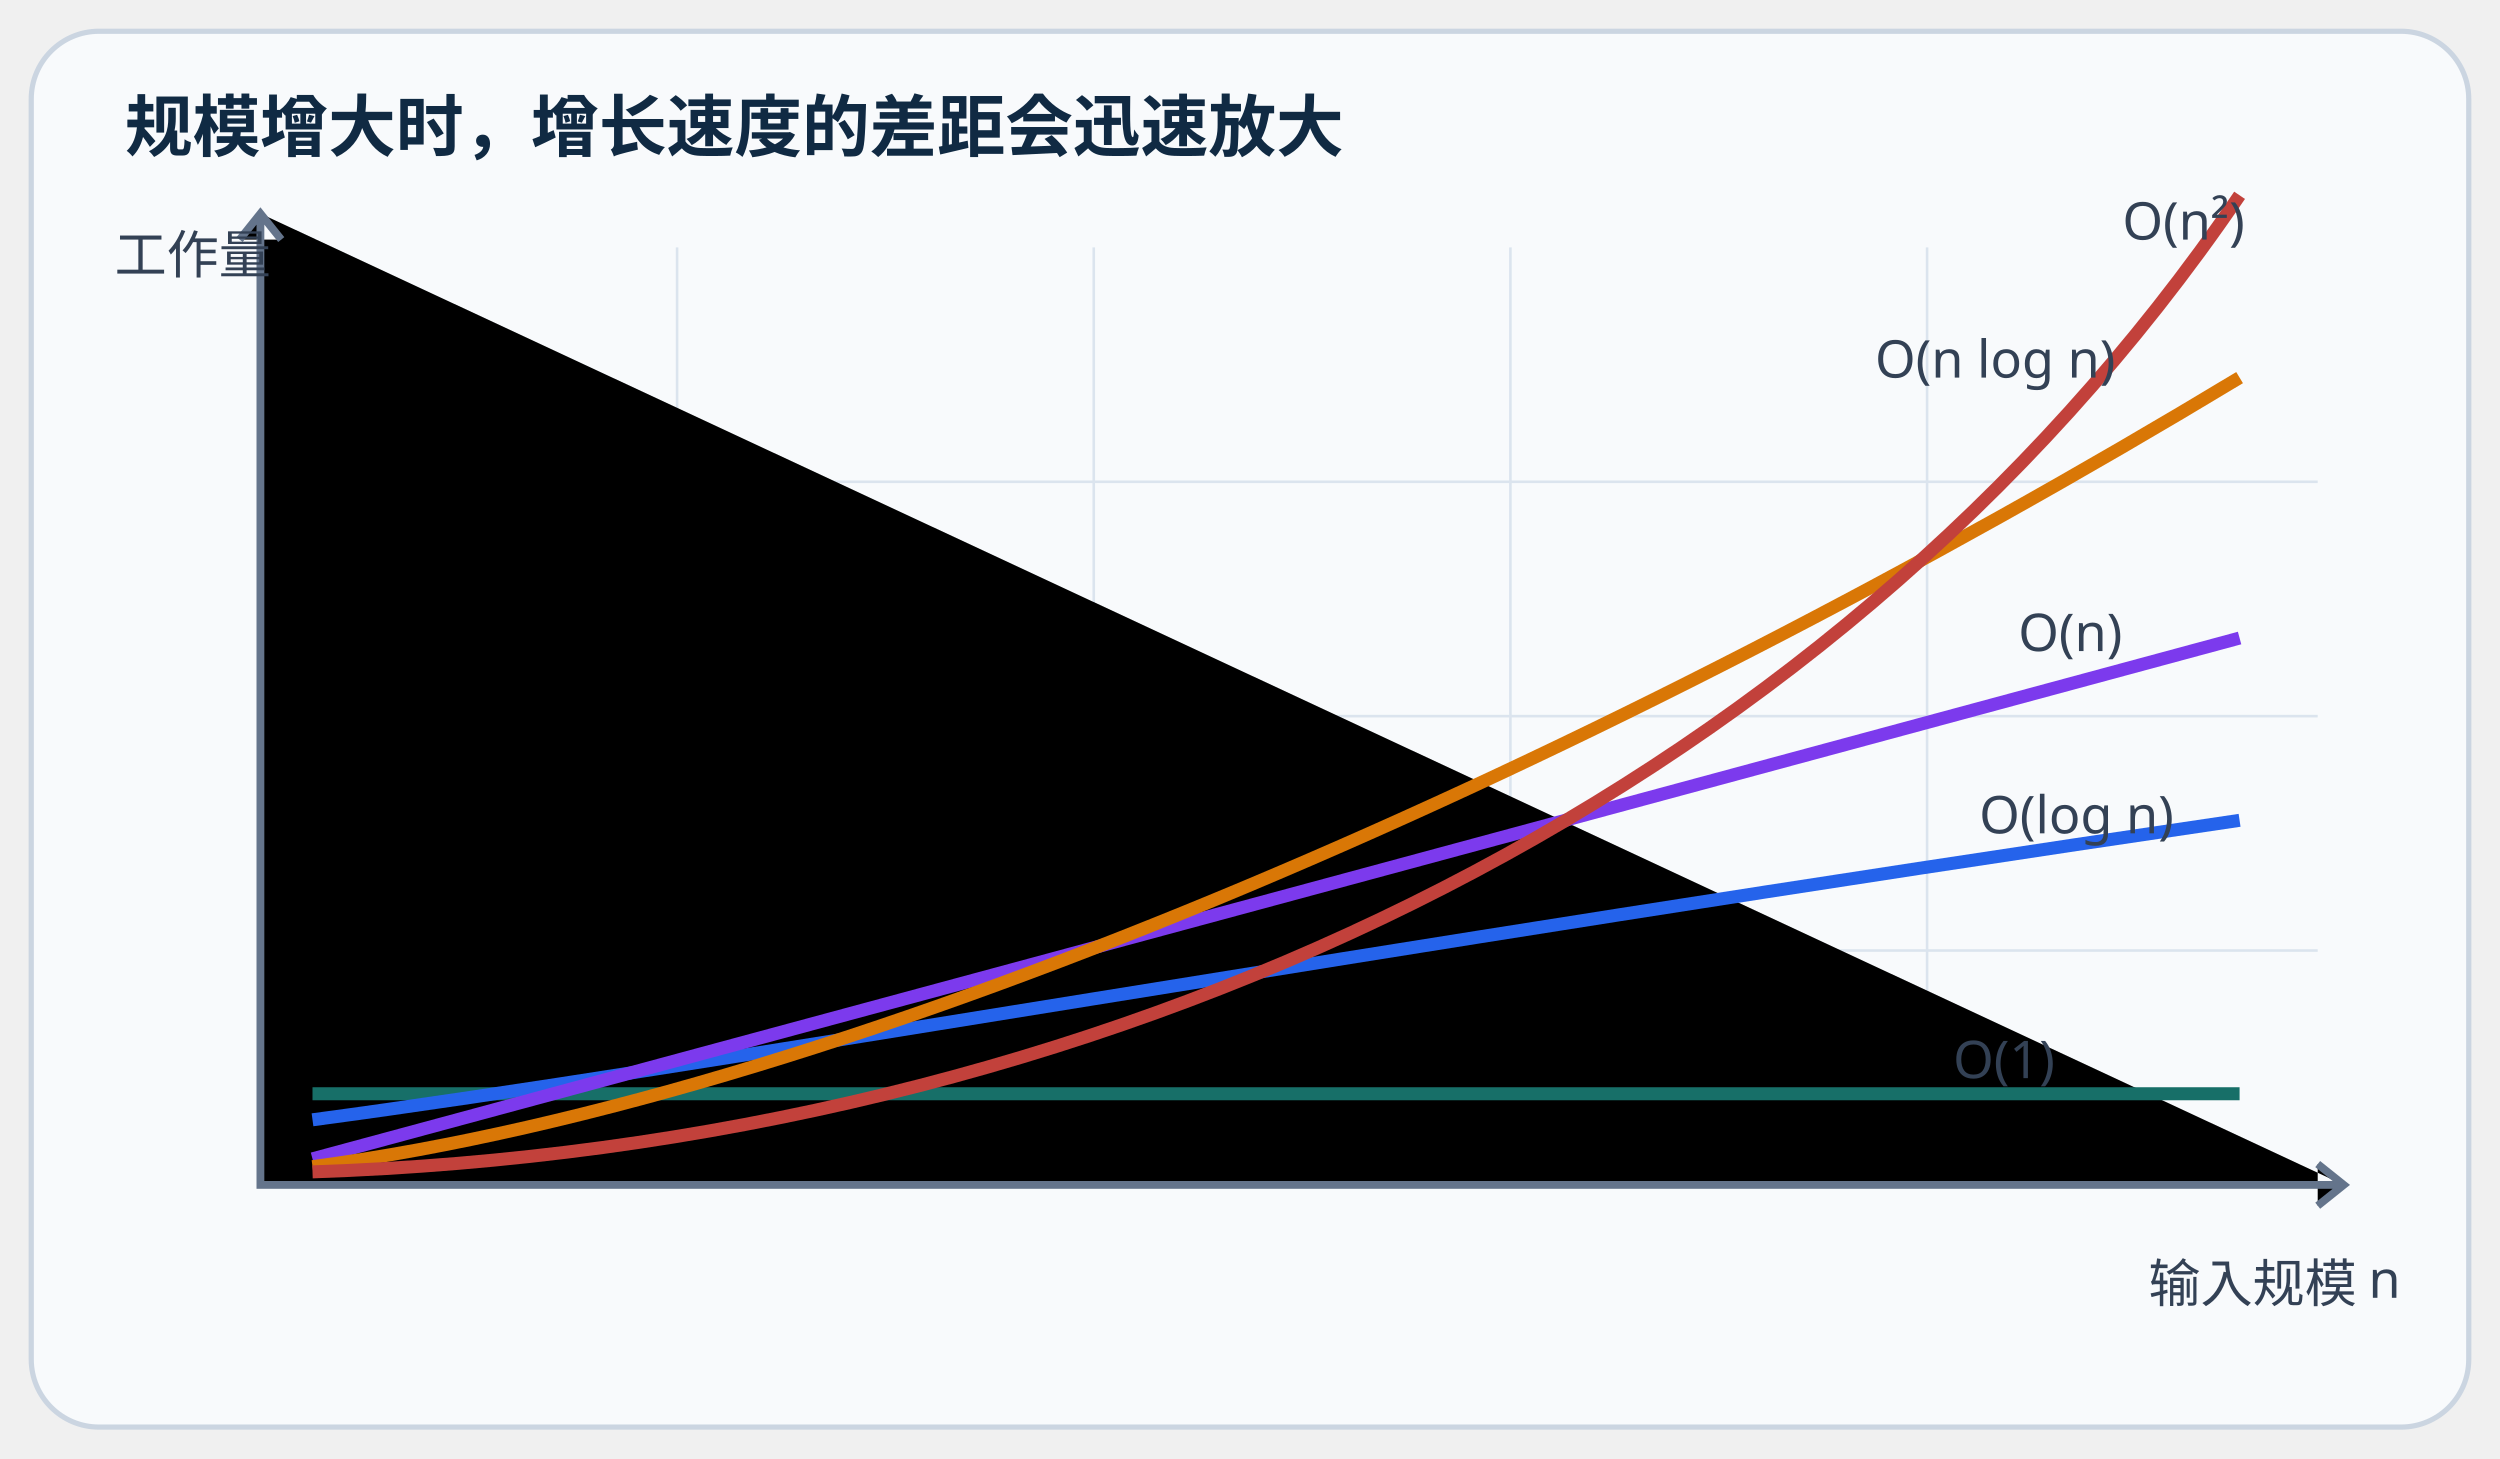
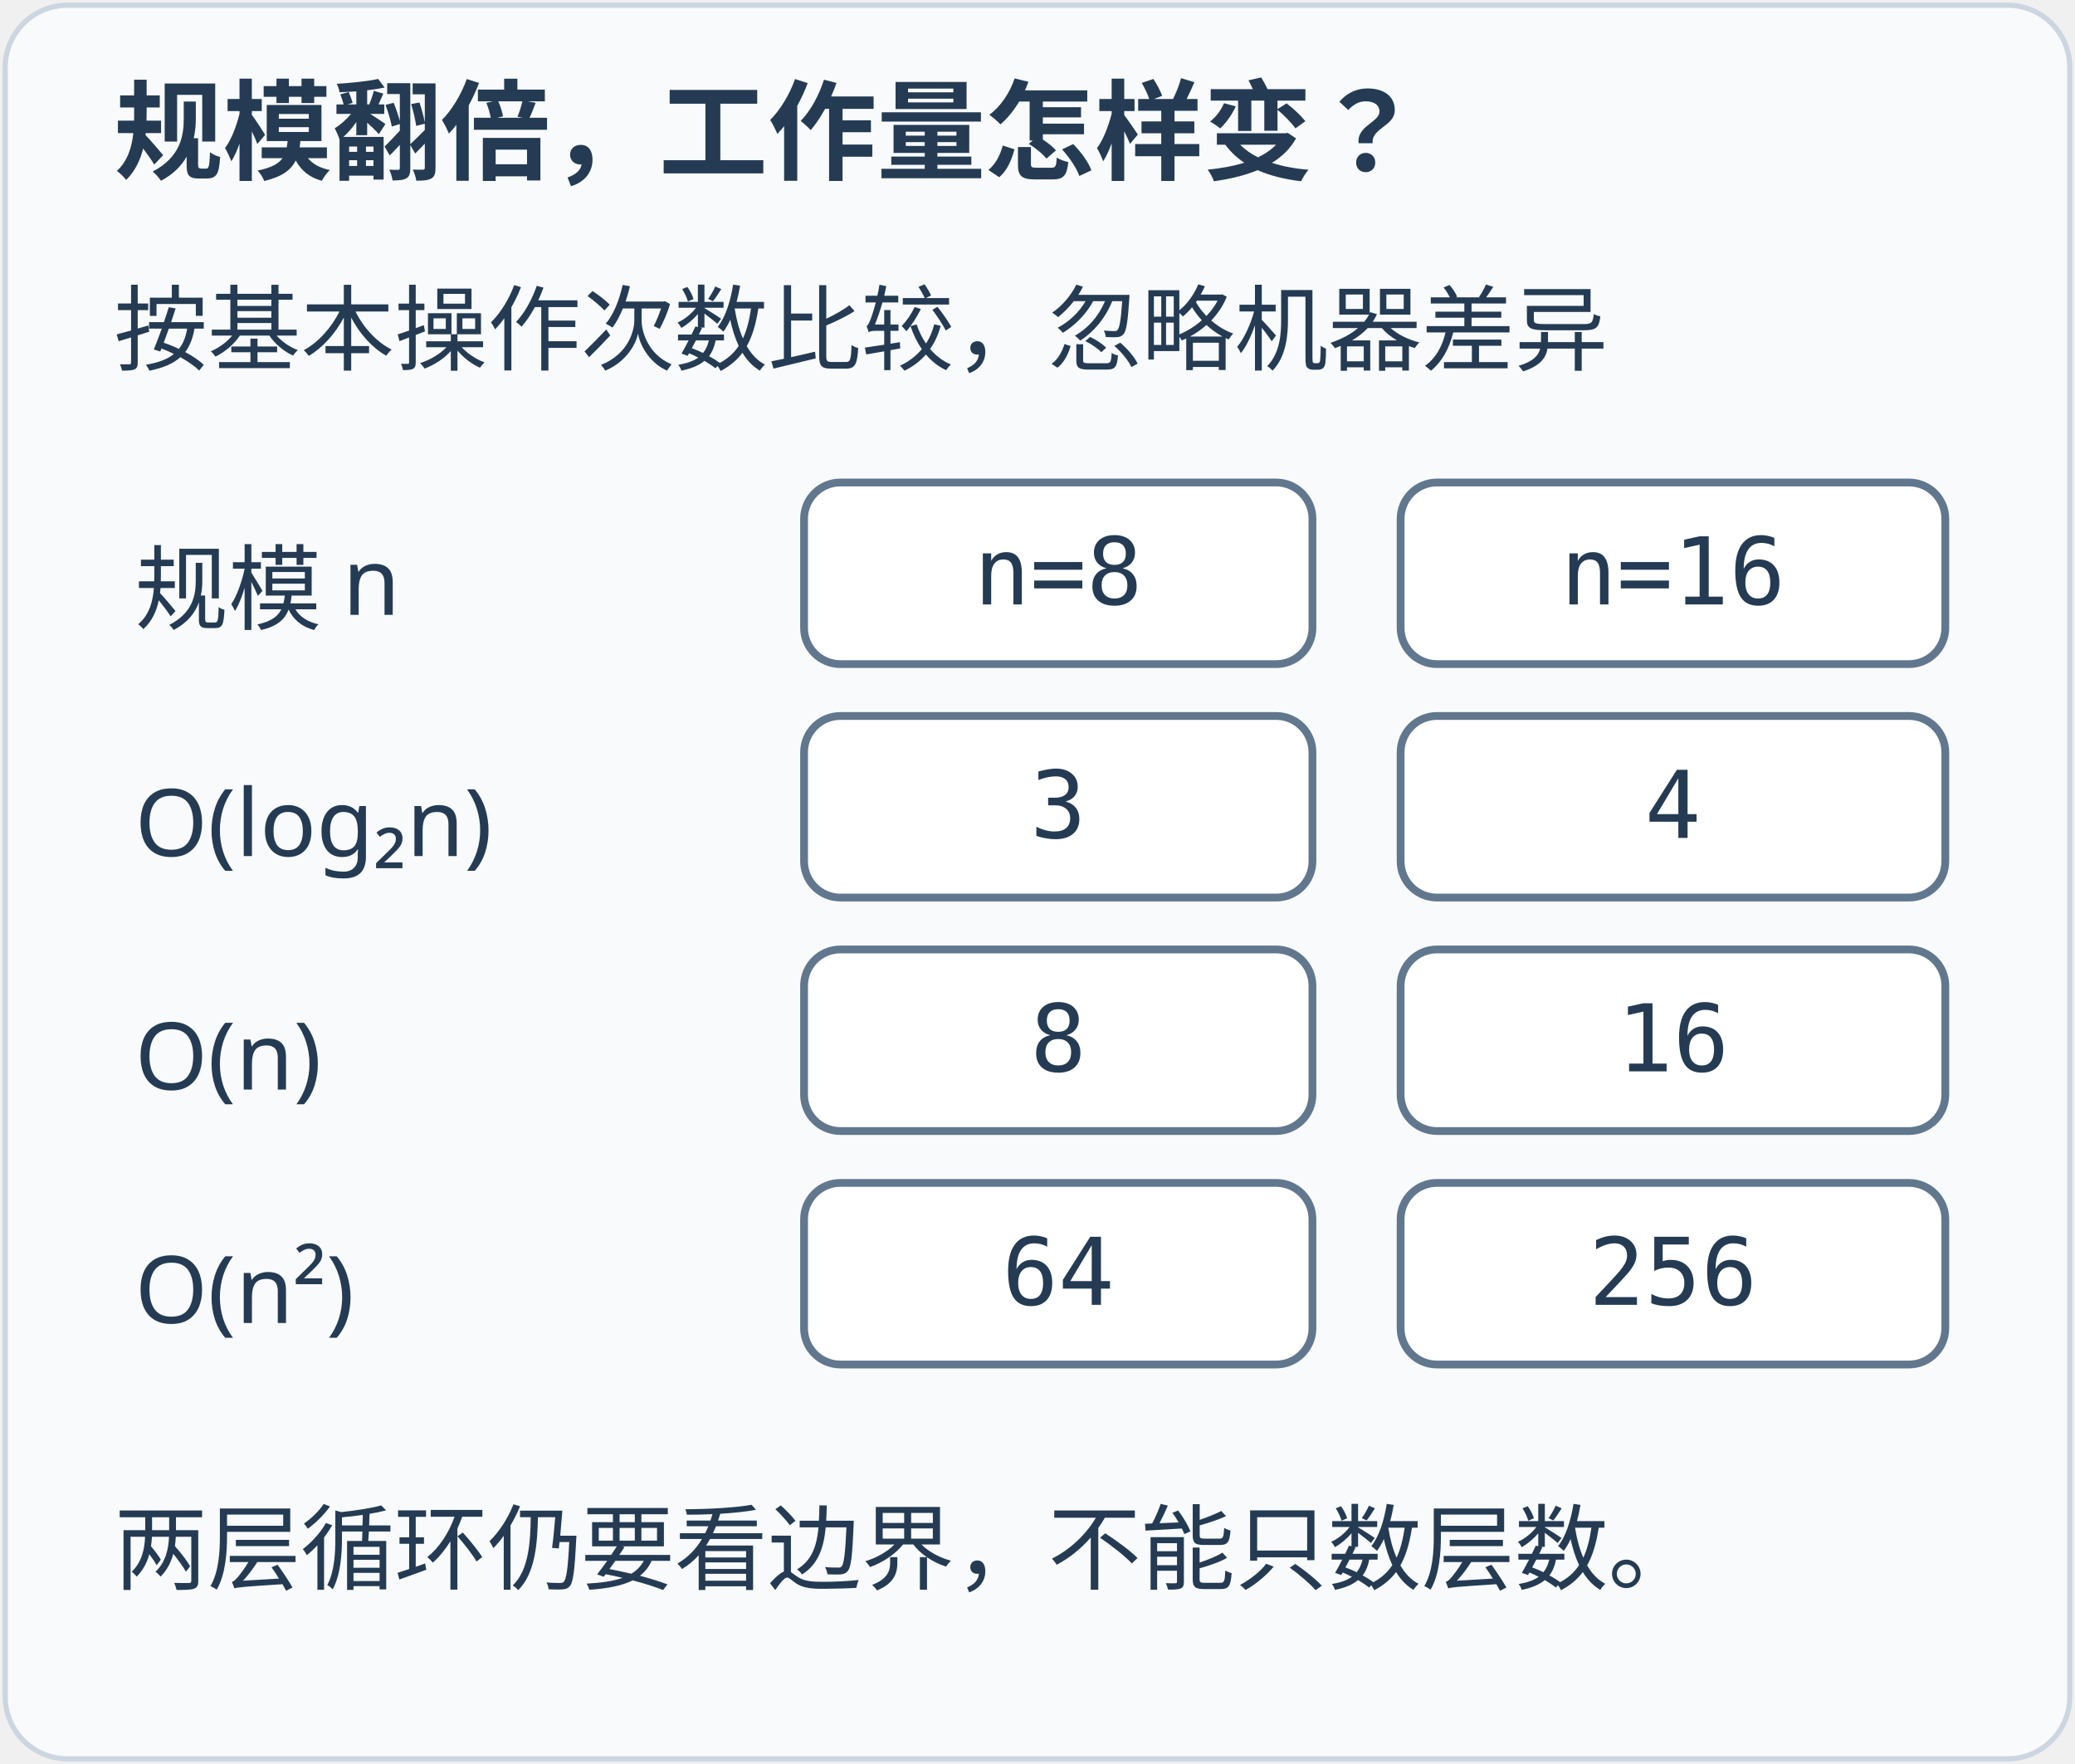
- <svg xmlns="http://www.w3.org/2000/svg" viewBox="0 0 960 560" role="img" aria-labelledby="title desc">
+ <svg xmlns="http://www.w3.org/2000/svg" viewBox="0 0 400 340" role="img" aria-labelledby="title desc">
  <defs>
-     <style>.bg{fill:#f8fafc;stroke:#cbd5e1;stroke-width:2}.axis{stroke:#64748b;stroke-width:3}.grid{stroke:#dbe4ee;stroke-width:1}.t{font:20px system-ui,sans-serif;fill:#334155}.h{font:700 26px system-ui,sans-serif;fill:#102a43}.c1{fill:none;stroke:#176f68;stroke-width:5}.c2{fill:none;stroke:#2563eb;stroke-width:5}.c3{fill:none;stroke:#7c3aed;stroke-width:5}.c4{fill:none;stroke:#d97706;stroke-width:5}.c5{fill:none;stroke:#c2413b;stroke-width:5}@media(prefers-color-scheme:dark){.bg{fill:#142234;stroke:#30455b}.axis{stroke:#9fb0bf}.grid{stroke:#273a4e}.t{fill:#b8c5d1}.h{fill:#edf4fb}.c1{stroke:#46d6c6}.c2{stroke:#66a3ff}.c3{stroke:#b9a1ff}.c4{stroke:#ffbd66}.c5{stroke:#ff8f87}}</style>
+     <style>text{font:18px system-ui,"Microsoft YaHei",sans-serif;fill:#243b53}.title{font-weight:700;font-size:21px}.mono{font-family:ui-monospace,Consolas,monospace}.box{fill:#fff;stroke:#61778e;stroke-width:1.5}.hi{fill:#ddf5ed;stroke:#087f70;stroke-width:2}.bg{fill:#f8fafc;stroke:#ccd6e0}.line{fill:none;stroke:#37648b;stroke-width:2;marker-end:url(#a)}.edge{fill:none;stroke:#61778e;stroke-width:2}.weight{paint-order:stroke;stroke:#f8fafc;stroke-width:7px;stroke-linejoin:round;fill:#175ea8;font-weight:700}@media(prefers-color-scheme:dark){text{fill:#e6edf5}.bg{fill:#142234;stroke:#42596f}.box{fill:#1b3045;stroke:#9ab0c5}.hi{fill:#17483e;stroke:#5ddcc1}.line,.edge{stroke:#a3c6ee}.weight{stroke:#142234;fill:#b6d9ff}}</style>
+     <marker id="a" viewBox="0 0 10 10" refX="9" refY="5" markerWidth="6" markerHeight="6" orient="auto">
+       <path d="M0 0L10 5L0 10Z" fill="#527ea9" />
+     </marker>
  </defs>
-   <rect class="bg" x="12" y="12" width="936" height="536" rx="26" />
-   <text class="h" x="48" y="58">规模增大时，增长速度的差距会迅速放大</text>
-   <g class="grid">
-     <path d="M100 455H890M100 365H890M100 275H890M100 185H890M260 95V455M420 95V455M580 95V455M740 95V455" />
-   </g>
-   <path class="axis" d="M100 82V455H900M92 92L100 82L108 92M890 447L900 455L890 463" />
-   <text class="t" x="44" y="105">工作量</text>
-   <text class="t" x="825" y="500">输入规模 n</text>
-   <path class="c1" d="M120 420H860" />
-   <path class="c2" d="M120 430C270 410 520 365 860 315" />
-   <path class="c3" d="M120 445L860 245" />
-   <path class="c4" d="M120 448C330 420 620 290 860 145" />
-   <path class="c5" d="M120 450C420 440 700 310 860 75" />
-   <g class="t">
-     <text x="750" y="414">O(1)</text>
-     <text x="760" y="320">O(log n)</text>
-     <text x="775" y="250">O(n)</text>
-     <text x="720" y="145">O(n log n)</text>
-     <text x="815" y="92">O(n²)</text>
-   </g>
+   <rect x="1" y="1" width="398" height="338" rx="12" class="bg" />
+   <text x="22" y="33" class="title" text-anchor="start">规模翻倍，工作量怎样变？</text>
+   <text x="22" y="70" class="" text-anchor="start">按基本操作次数比较，忽略机器差异</text>
+   <text x="26" y="120" class="" text-anchor="start">规模 n</text>
+   <rect x="155" y="93" width="98" height="35" rx="7" class="box" />
+   <text x="204.0" y="116.5" class="mono" text-anchor="middle">n=8</text>
+   <rect x="270" y="93" width="105" height="35" rx="7" class="box" />
+   <text x="322.5" y="116.5" class="mono" text-anchor="middle">n=16</text>
+   <text x="26" y="165" class="" text-anchor="start">O(log₂n)</text>
+   <rect x="155" y="138" width="98" height="35" rx="7" class="box" />
+   <text x="204.0" y="161.5" class="mono" text-anchor="middle">3</text>
+   <rect x="270" y="138" width="105" height="35" rx="7" class="box" />
+   <text x="322.5" y="161.5" class="mono" text-anchor="middle">4</text>
+   <text x="26" y="210" class="" text-anchor="start">O(n)</text>
+   <rect x="155" y="183" width="98" height="35" rx="7" class="box" />
+   <text x="204.0" y="206.5" class="mono" text-anchor="middle">8</text>
+   <rect x="270" y="183" width="105" height="35" rx="7" class="box" />
+   <text x="322.5" y="206.5" class="mono" text-anchor="middle">16</text>
+   <text x="26" y="255" class="" text-anchor="start">O(n²)</text>
+   <rect x="155" y="228" width="98" height="35" rx="7" class="box" />
+   <text x="204.0" y="251.5" class="mono" text-anchor="middle">64</text>
+   <rect x="270" y="228" width="105" height="35" rx="7" class="box" />
+   <text x="322.5" y="251.5" class="mono" text-anchor="middle">256</text>
+   <text x="22" y="305" class="" text-anchor="start">两层循环仍要看边界，不能只数层数。</text>
</svg>
